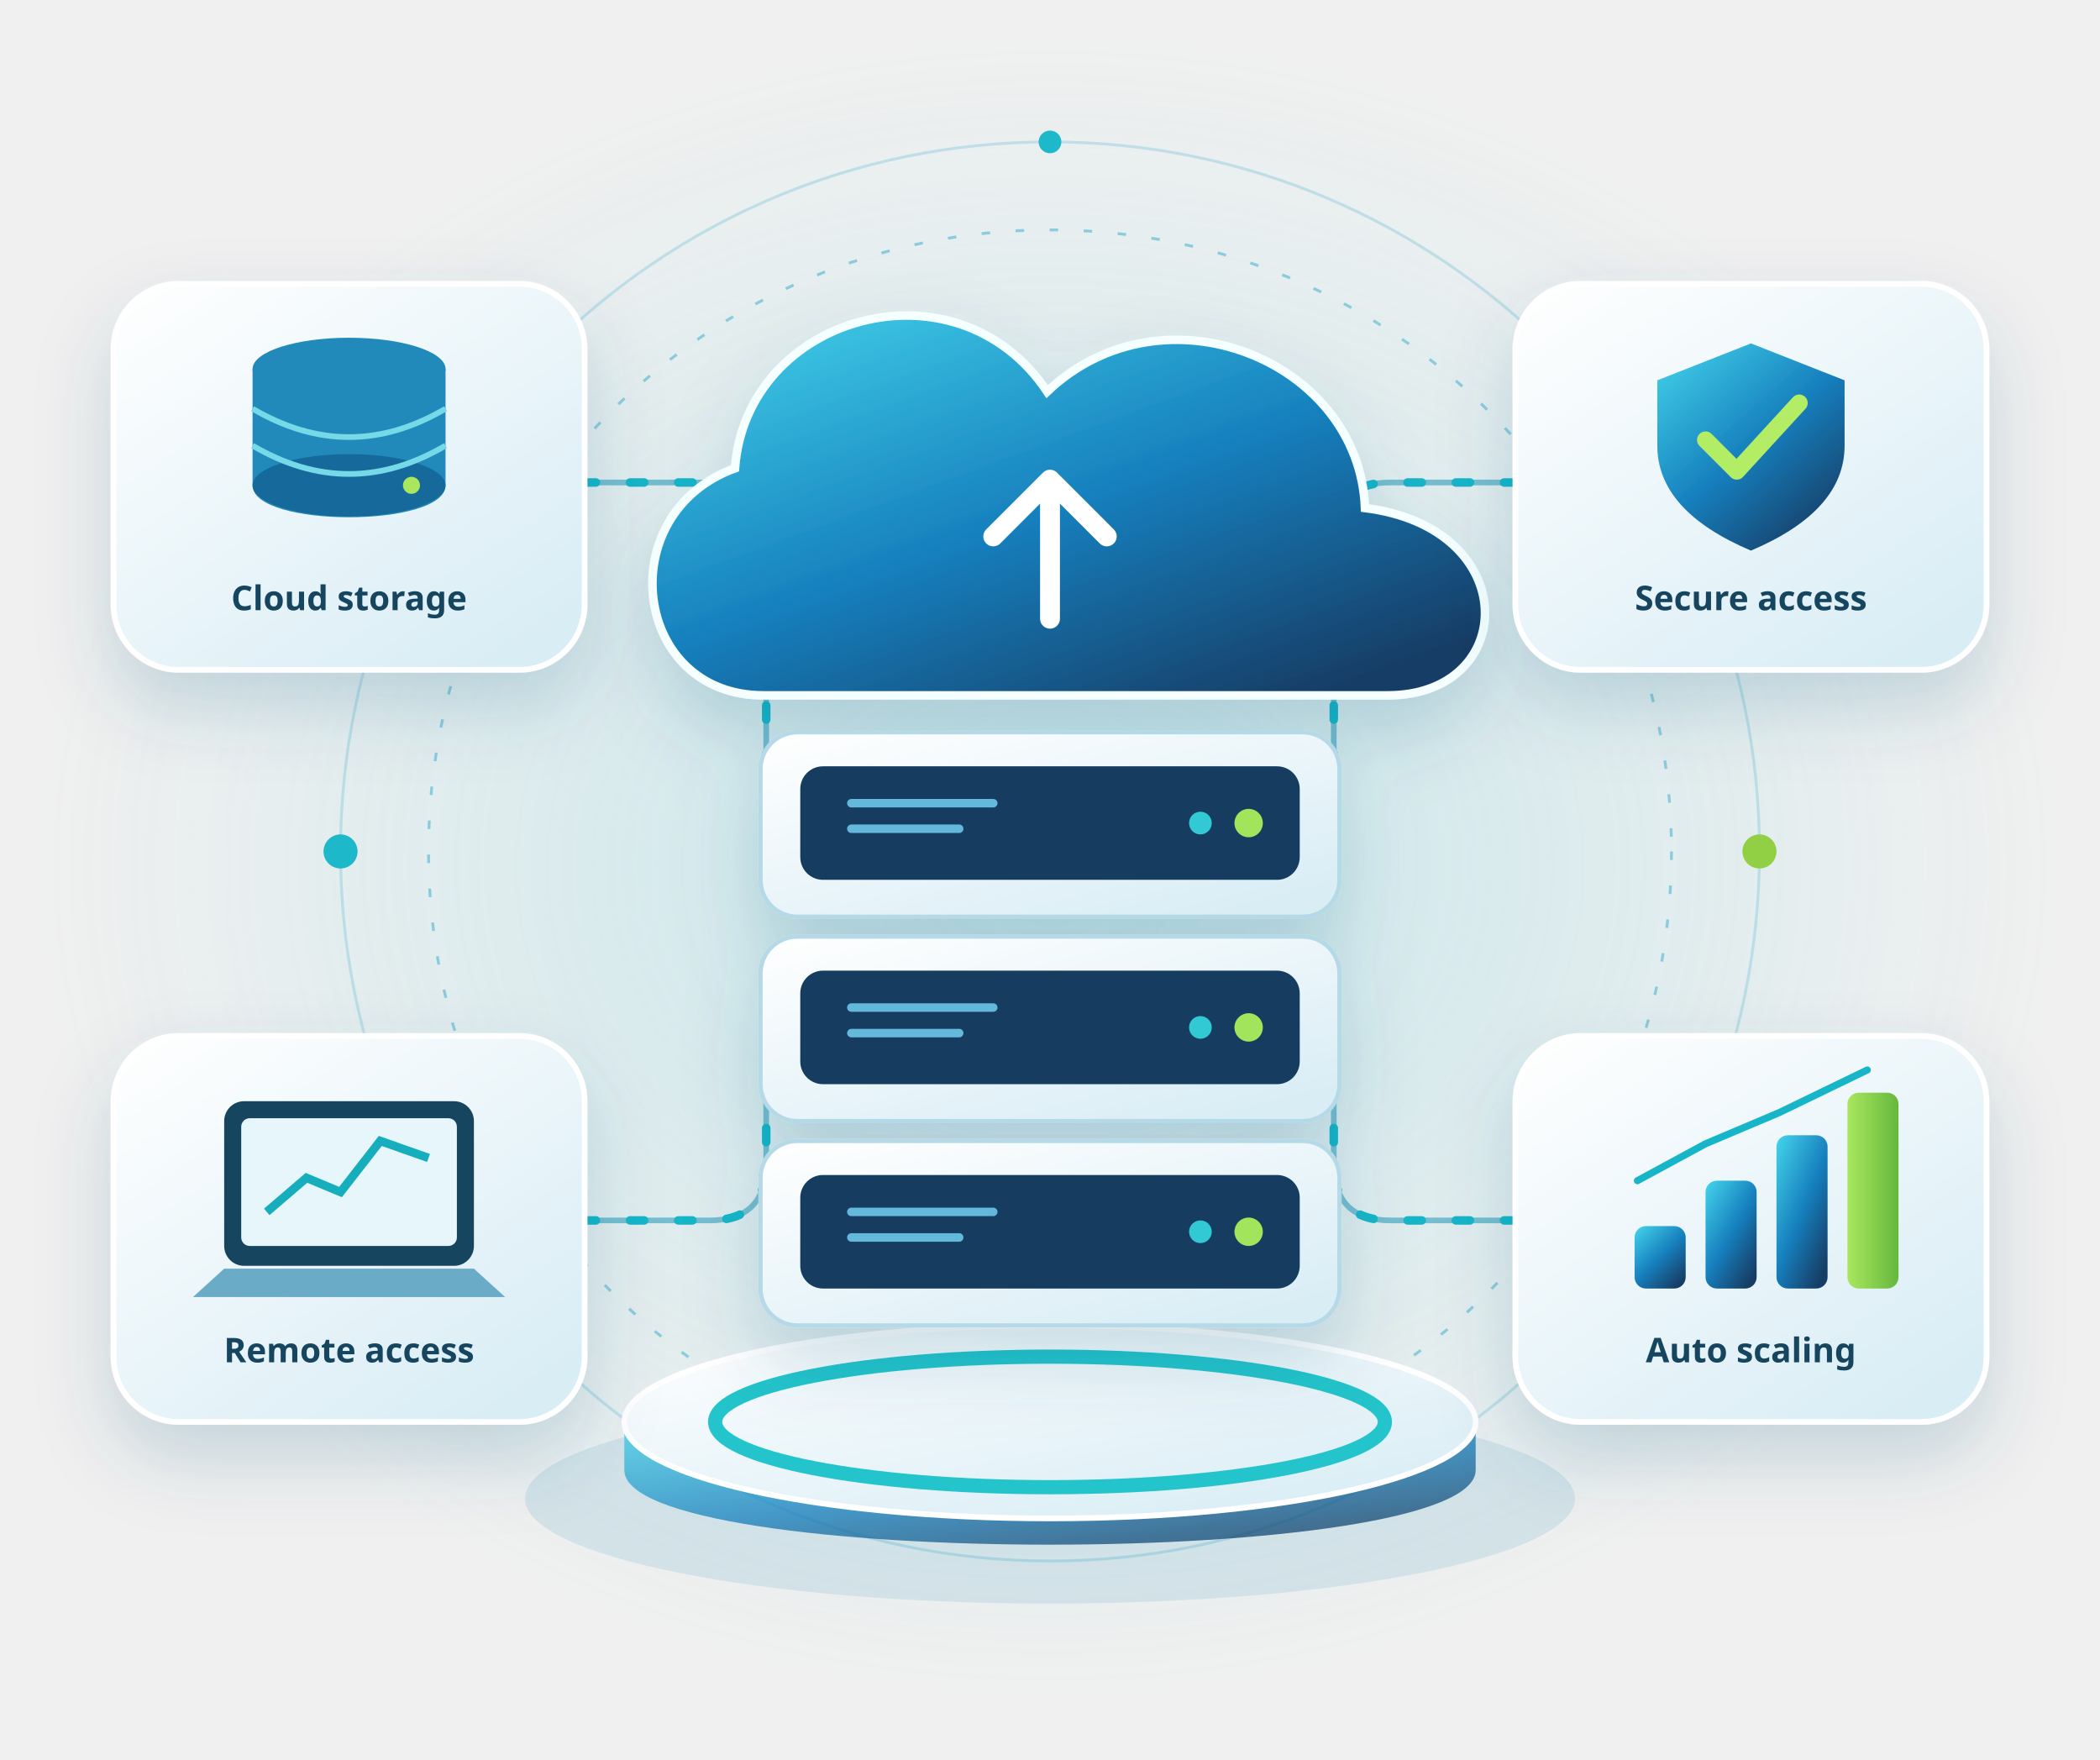
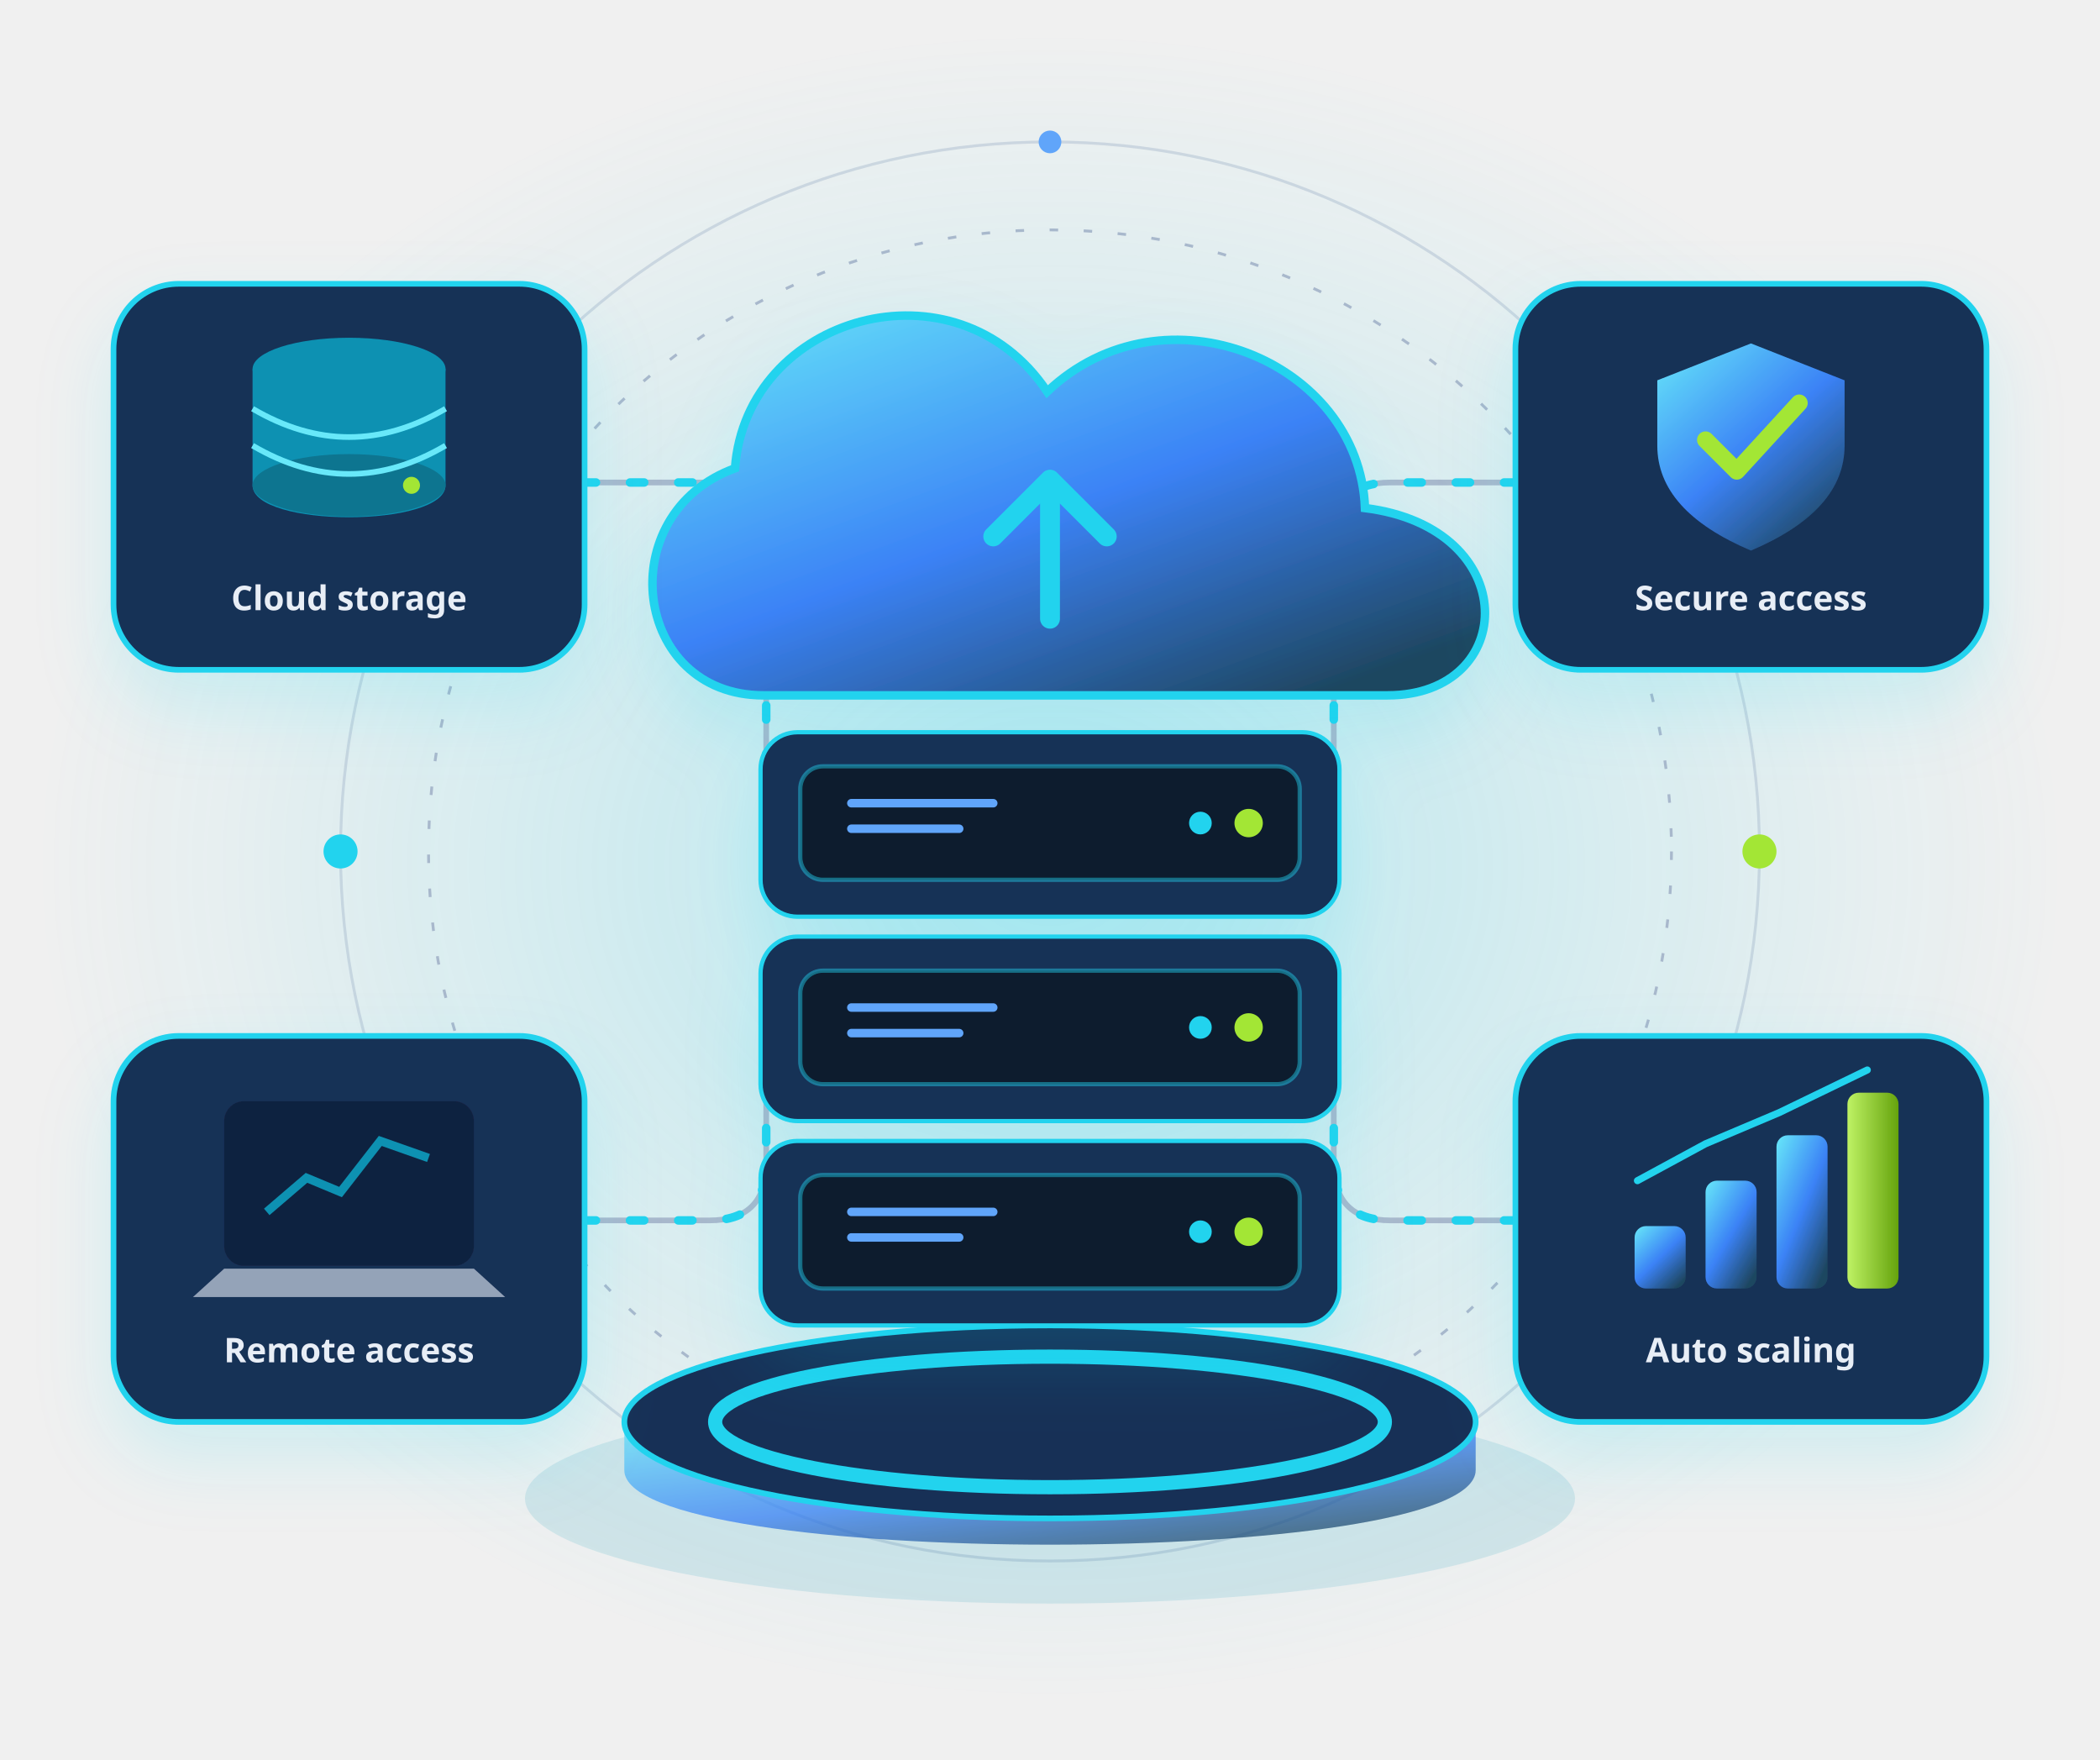
<svg xmlns="http://www.w3.org/2000/svg" viewBox="0 0 740 620" role="img" aria-labelledby="title">
  <defs>
    <linearGradient id="blue" x2="0.8" y2="1">
-       <stop stop-color="#44d5ec" />
-       <stop offset=".55" stop-color="#167fbd" />
-       <stop offset="1" stop-color="#123d65" />
+       <stop stop-color="#67e8f9" />
+       <stop offset=".55" stop-color="#3b82f6" />
+       <stop offset="1" stop-color="#1e4660" />
    </linearGradient>
    <linearGradient id="glass" x2=".8" y2="1">
-       <stop stop-color="#fff" />
-       <stop offset="1" stop-color="#d9edf5" />
+       <stop stop-color="#173056" />
+       <stop offset="1" stop-color="#173056" />
    </linearGradient>
    <linearGradient id="lime">
-       <stop stop-color="#a9e75e" />
-       <stop offset="1" stop-color="#65b83e" />
+       <stop stop-color="#bef264" />
+       <stop offset="1" stop-color="#65a30d" />
    </linearGradient>
    <radialGradient id="halo">
-       <stop stop-color="#57cddd" stop-opacity=".26" />
-       <stop offset="1" stop-color="#57cddd" stop-opacity="0" />
+       <stop stop-color="#22d3ee" stop-opacity=".26" />
+       <stop offset="1" stop-color="#22d3ee" stop-opacity="0" />
    </radialGradient>
    <filter id="shadow" x="-35%" y="-35%" width="170%" height="190%">
-       <feDropShadow dx="0" dy="12" stdDeviation="13" flood-color="#14567c" flood-opacity=".18" />
+       <feDropShadow dx="0" dy="12" stdDeviation="13" flood-color="#22D3EE" flood-opacity=".14" />
    </filter>
    <style>.float{animation:float 6s ease-in-out infinite}.a{animation-delay:-2s}.b{animation-delay:-4s}.flow{stroke-dasharray:5 12;animation:flow 1.8s linear infinite}.pulse{animation:pulse 2.6s ease-in-out infinite}.spin{transform-origin:370px 300px;animation:spin 30s linear infinite}@keyframes float{50%{transform:translateY(-9px)}}@keyframes flow{to{stroke-dashoffset:-34}}@keyframes pulse{50%{opacity:.35}}@keyframes spin{to{transform:rotate(360deg)}}@media(prefers-reduced-motion:reduce){*{animation:none!important}}</style>
  </defs>
  <ellipse cx="370" cy="305" rx="355" ry="295" fill="url(#halo)" />
-   <circle cx="370" cy="300" r="250" fill="none" stroke="#8bcbdc" stroke-opacity=".45" />
-   <circle cx="370" cy="300" r="219" fill="none" stroke="#8bcbdc" stroke-dasharray="3 9" />
+   <circle cx="370" cy="300" r="250" fill="none" stroke="#a8b8cc" stroke-opacity=".45" />
+   <circle cx="370" cy="300" r="219" fill="none" stroke="#a8b8cc" stroke-dasharray="3 9" />
  <g class="spin">
-     <circle cx="120" cy="300" r="6" fill="#1db9ca" />
-     <circle cx="620" cy="300" r="6" fill="#91d044" />
-     <circle cx="370" cy="50" r="4" fill="#1db9ca" />
+     <circle cx="120" cy="300" r="6" fill="#22d3ee" />
+     <circle cx="620" cy="300" r="6" fill="#a3e635" />
+     <circle cx="370" cy="50" r="4" fill="#60a5fa" />
  </g>
-   <g fill="none" stroke="#75bdcf" stroke-width="2">
+   <g fill="none" stroke="#a8b8cc" stroke-width="2">
    <path d="M205 170H250Q270 170 270 190V280H300" />
    <path d="M535 170H490Q470 170 470 190V280H440" />
    <path d="M205 430H250Q270 430 270 410V350H300" />
    <path d="M535 430H490Q470 430 470 410V350H440" />
  </g>
-   <g class="flow" fill="none" stroke="#16b5c8" stroke-width="3" stroke-linecap="round">
+   <g class="flow" fill="none" stroke="#22d3ee" stroke-width="3" stroke-linecap="round">
    <path d="M205 170H250Q270 170 270 190V280H300" />
    <path d="M535 170H490Q470 170 470 190V280H440" />
    <path d="M205 430H250Q270 430 270 410V350H300" />
    <path d="M535 430H490Q470 430 470 410V350H440" />
  </g>
-   <ellipse cx="370" cy="528" rx="185" ry="37" fill="#258cb4" opacity=".13" />
+   <ellipse cx="370" cy="528" rx="185" ry="37" fill="#0891b2" opacity=".13" />
  <path d="M220 501V518C220 553 520 553 520 518V501" fill="url(#blue)" opacity=".75" />
-   <ellipse cx="370" cy="501" rx="150" ry="34" fill="url(#glass)" stroke="white" stroke-width="2" />
-   <ellipse class="pulse" cx="370" cy="501" rx="118" ry="23" fill="none" stroke="#23c4cb" stroke-width="5" />
+   <ellipse cx="370" cy="501" rx="150" ry="34" fill="url(#glass)" stroke="#22D3EE" stroke-width="2" />
+   <ellipse class="pulse" cx="370" cy="501" rx="118" ry="23" fill="none" stroke="#22d3ee" stroke-width="5" />
  <g class="float" filter="url(#shadow)">
-     <path d="M269 245C223 245 215 181 259 165C263 111 337 90 369 138C410 99 479 127 481 179C537 186 535 245 489 245Z" fill="url(#blue)" stroke="#f5ffff" stroke-width="3" />
-     <path d="M370 218V169M350 189L370 169L390 189" fill="none" stroke="#fff" stroke-width="7" stroke-linecap="round" stroke-linejoin="round" />
-     <g stroke="#b6d9e8" stroke-width="1.5" fill="url(#glass)">
+     <path d="M269 245C223 245 215 181 259 165C263 111 337 90 369 138C410 99 479 127 481 179C537 186 535 245 489 245Z" fill="url(#blue)" stroke="#22D3EE" stroke-width="3" />
+     <path d="M370 218V169M350 189L370 169L390 189" fill="none" stroke="#22D3EE" stroke-width="7" stroke-linecap="round" stroke-linejoin="round" />
+     <g stroke="#22D3EE" stroke-width="1.5" fill="url(#glass)">
      <rect x="268" y="258" width="204" height="65" rx="13" />
      <rect x="268" y="330" width="204" height="65" rx="13" />
      <rect x="268" y="402" width="204" height="65" rx="13" />
    </g>
-     <g fill="#123e60">
+     <g fill="#0C1A2E" stroke="#22D3EE" stroke-opacity=".45" stroke-width="1.5">
      <rect x="282" y="270" width="176" height="40" rx="8" />
      <rect x="282" y="342" width="176" height="40" rx="8" />
      <rect x="282" y="414" width="176" height="40" rx="8" />
    </g>
-     <g stroke="#64b8db" stroke-width="3" stroke-linecap="round">
+     <g stroke="#60a5fa" stroke-width="3" stroke-linecap="round">
      <path d="M300 283H350M300 292H338M300 355H350M300 364H338M300 427H350M300 436H338" />
    </g>
-     <g fill="#32c9d5">
+     <g fill="#22d3ee">
      <circle cx="423" cy="290" r="4" />
      <circle cx="423" cy="362" r="4" />
      <circle cx="423" cy="434" r="4" />
    </g>
-     <g class="pulse" fill="#a2e45c">
+     <g class="pulse" fill="#a3e635">
      <circle cx="440" cy="290" r="5" />
      <circle cx="440" cy="362" r="5" />
      <circle cx="440" cy="434" r="5" />
    </g>
  </g>
-   <g font-family="system-ui,sans-serif" font-size="12" font-weight="600" fill="#17445f" text-anchor="middle">
+   <g font-family="system-ui,sans-serif" font-size="12" font-weight="600" fill="#E8EEF6" text-anchor="middle">
    <g class="float a" filter="url(#shadow)">
-       <rect x="40" y="100" width="166" height="136" rx="23" fill="url(#glass)" stroke="white" stroke-width="2" />
-       <g fill="#208abb">
+       <rect x="40" y="100" width="166" height="136" rx="23" fill="url(#glass)" stroke="#22D3EE" stroke-width="2" />
+       <g fill="#0891b2">
        <ellipse cx="123" cy="130" rx="34" ry="11" />
        <path d="M89 130V171C89 186 157 186 157 171V130" />
-         <ellipse cx="123" cy="171" rx="34" ry="11" fill="#176b9b" />
+         <ellipse cx="123" cy="171" rx="34" ry="11" fill="#0e7490" />
      </g>
-       <path d="M89 144Q123 164 157 144M89 157Q123 177 157 157" fill="none" stroke="#76d9e7" stroke-width="2" />
-       <circle cx="145" cy="171" r="3" fill="#a9e75e" />
+       <path d="M89 144Q123 164 157 144M89 157Q123 177 157 157" fill="none" stroke="#67e8f9" stroke-width="2" />
+       <circle cx="145" cy="171" r="3" fill="#a3e635" />
      <text x="123" y="215">Cloud storage</text>
    </g>
    <g class="float b" filter="url(#shadow)">
-       <rect x="534" y="100" width="166" height="136" rx="23" fill="url(#glass)" stroke="white" stroke-width="2" />
+       <rect x="534" y="100" width="166" height="136" rx="23" fill="url(#glass)" stroke="#22D3EE" stroke-width="2" />
      <path d="M617 121L650 134V157Q650 180 617 194Q584 180 584 157V134Z" fill="url(#blue)" />
-       <path d="M601 155L612 166L634 142" fill="none" stroke="#b2ed65" stroke-width="6" stroke-linecap="round" stroke-linejoin="round" />
+       <path d="M601 155L612 166L634 142" fill="none" stroke="#a3e635" stroke-width="6" stroke-linecap="round" stroke-linejoin="round" />
      <text x="617" y="215">Secure access</text>
    </g>
    <g class="float b" filter="url(#shadow)">
-       <rect x="40" y="365" width="166" height="136" rx="23" fill="url(#glass)" stroke="white" stroke-width="2" />
-       <rect x="79" y="388" width="88" height="58" rx="7" fill="#17445f" />
-       <rect x="85" y="394" width="76" height="45" rx="3" fill="#e7f6fa" />
-       <path d="M94 427L108 415L120 420L134 402L151 408" fill="none" stroke="#12aebd" stroke-width="3" />
-       <path d="M79 447L68 457H178L167 447" fill="#6bacc7" />
+       <rect x="40" y="365" width="166" height="136" rx="23" fill="url(#glass)" stroke="#22D3EE" stroke-width="2" />
+       <rect x="79" y="388" width="88" height="58" rx="7" fill="#112240" />
+       <rect x="85" y="394" width="76" height="45" rx="3" fill="#112240" />
+       <path d="M94 427L108 415L120 420L134 402L151 408" fill="none" stroke="#0891b2" stroke-width="3" />
+       <path d="M79 447L68 457H178L167 447" fill="#94a3b8" />
      <text x="123" y="480">Remote access</text>
    </g>
    <g class="float a" filter="url(#shadow)">
-       <rect x="534" y="365" width="166" height="136" rx="23" fill="url(#glass)" stroke="white" stroke-width="2" />
+       <rect x="534" y="365" width="166" height="136" rx="23" fill="url(#glass)" stroke="#22D3EE" stroke-width="2" />
      <g fill="url(#blue)">
        <rect x="576" y="432" width="18" height="22" rx="4" />
        <rect x="601" y="416" width="18" height="38" rx="4" />
        <rect x="626" y="400" width="18" height="54" rx="4" />
        <rect x="651" y="385" width="18" height="69" rx="4" fill="url(#lime)" />
      </g>
-       <path d="M577 416L601 403L627 392L658 377" fill="none" stroke="#16b5c8" stroke-width="2.5" stroke-linecap="round" />
+       <path d="M577 416L601 403L627 392L658 377" fill="none" stroke="#22d3ee" stroke-width="2.5" stroke-linecap="round" />
      <text x="617" y="480">Auto scaling</text>
    </g>
  </g>
</svg>
